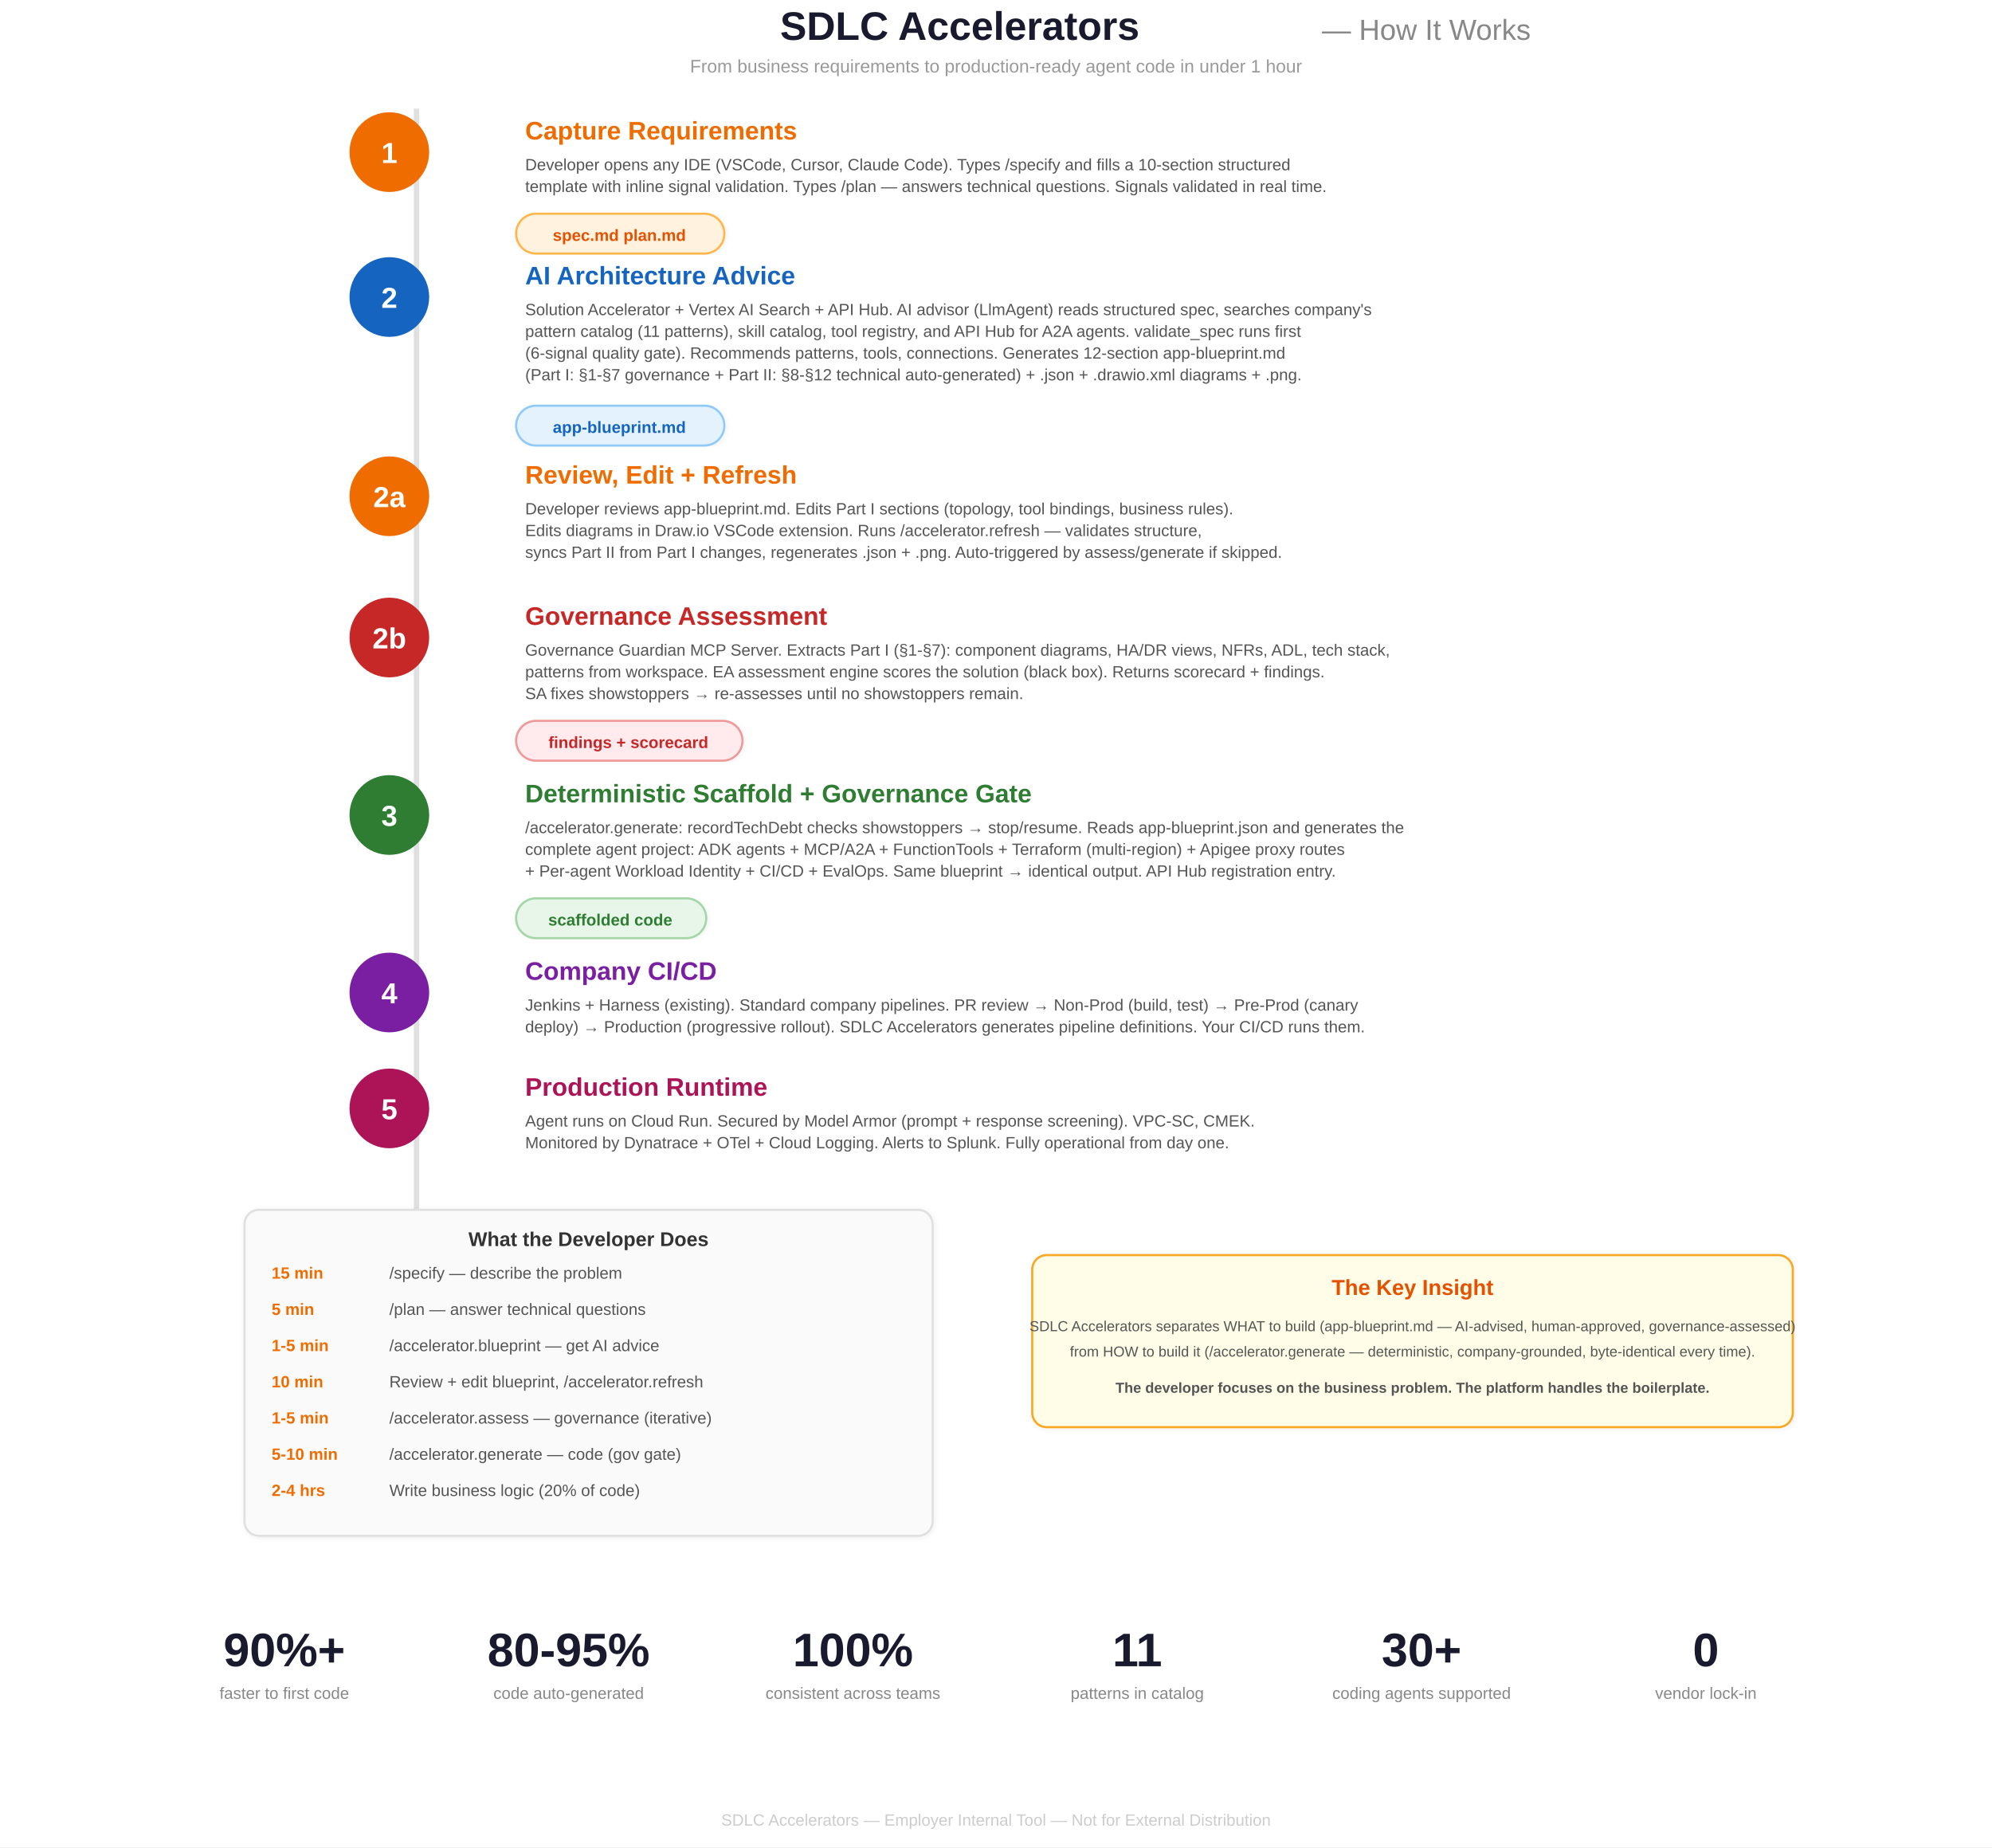
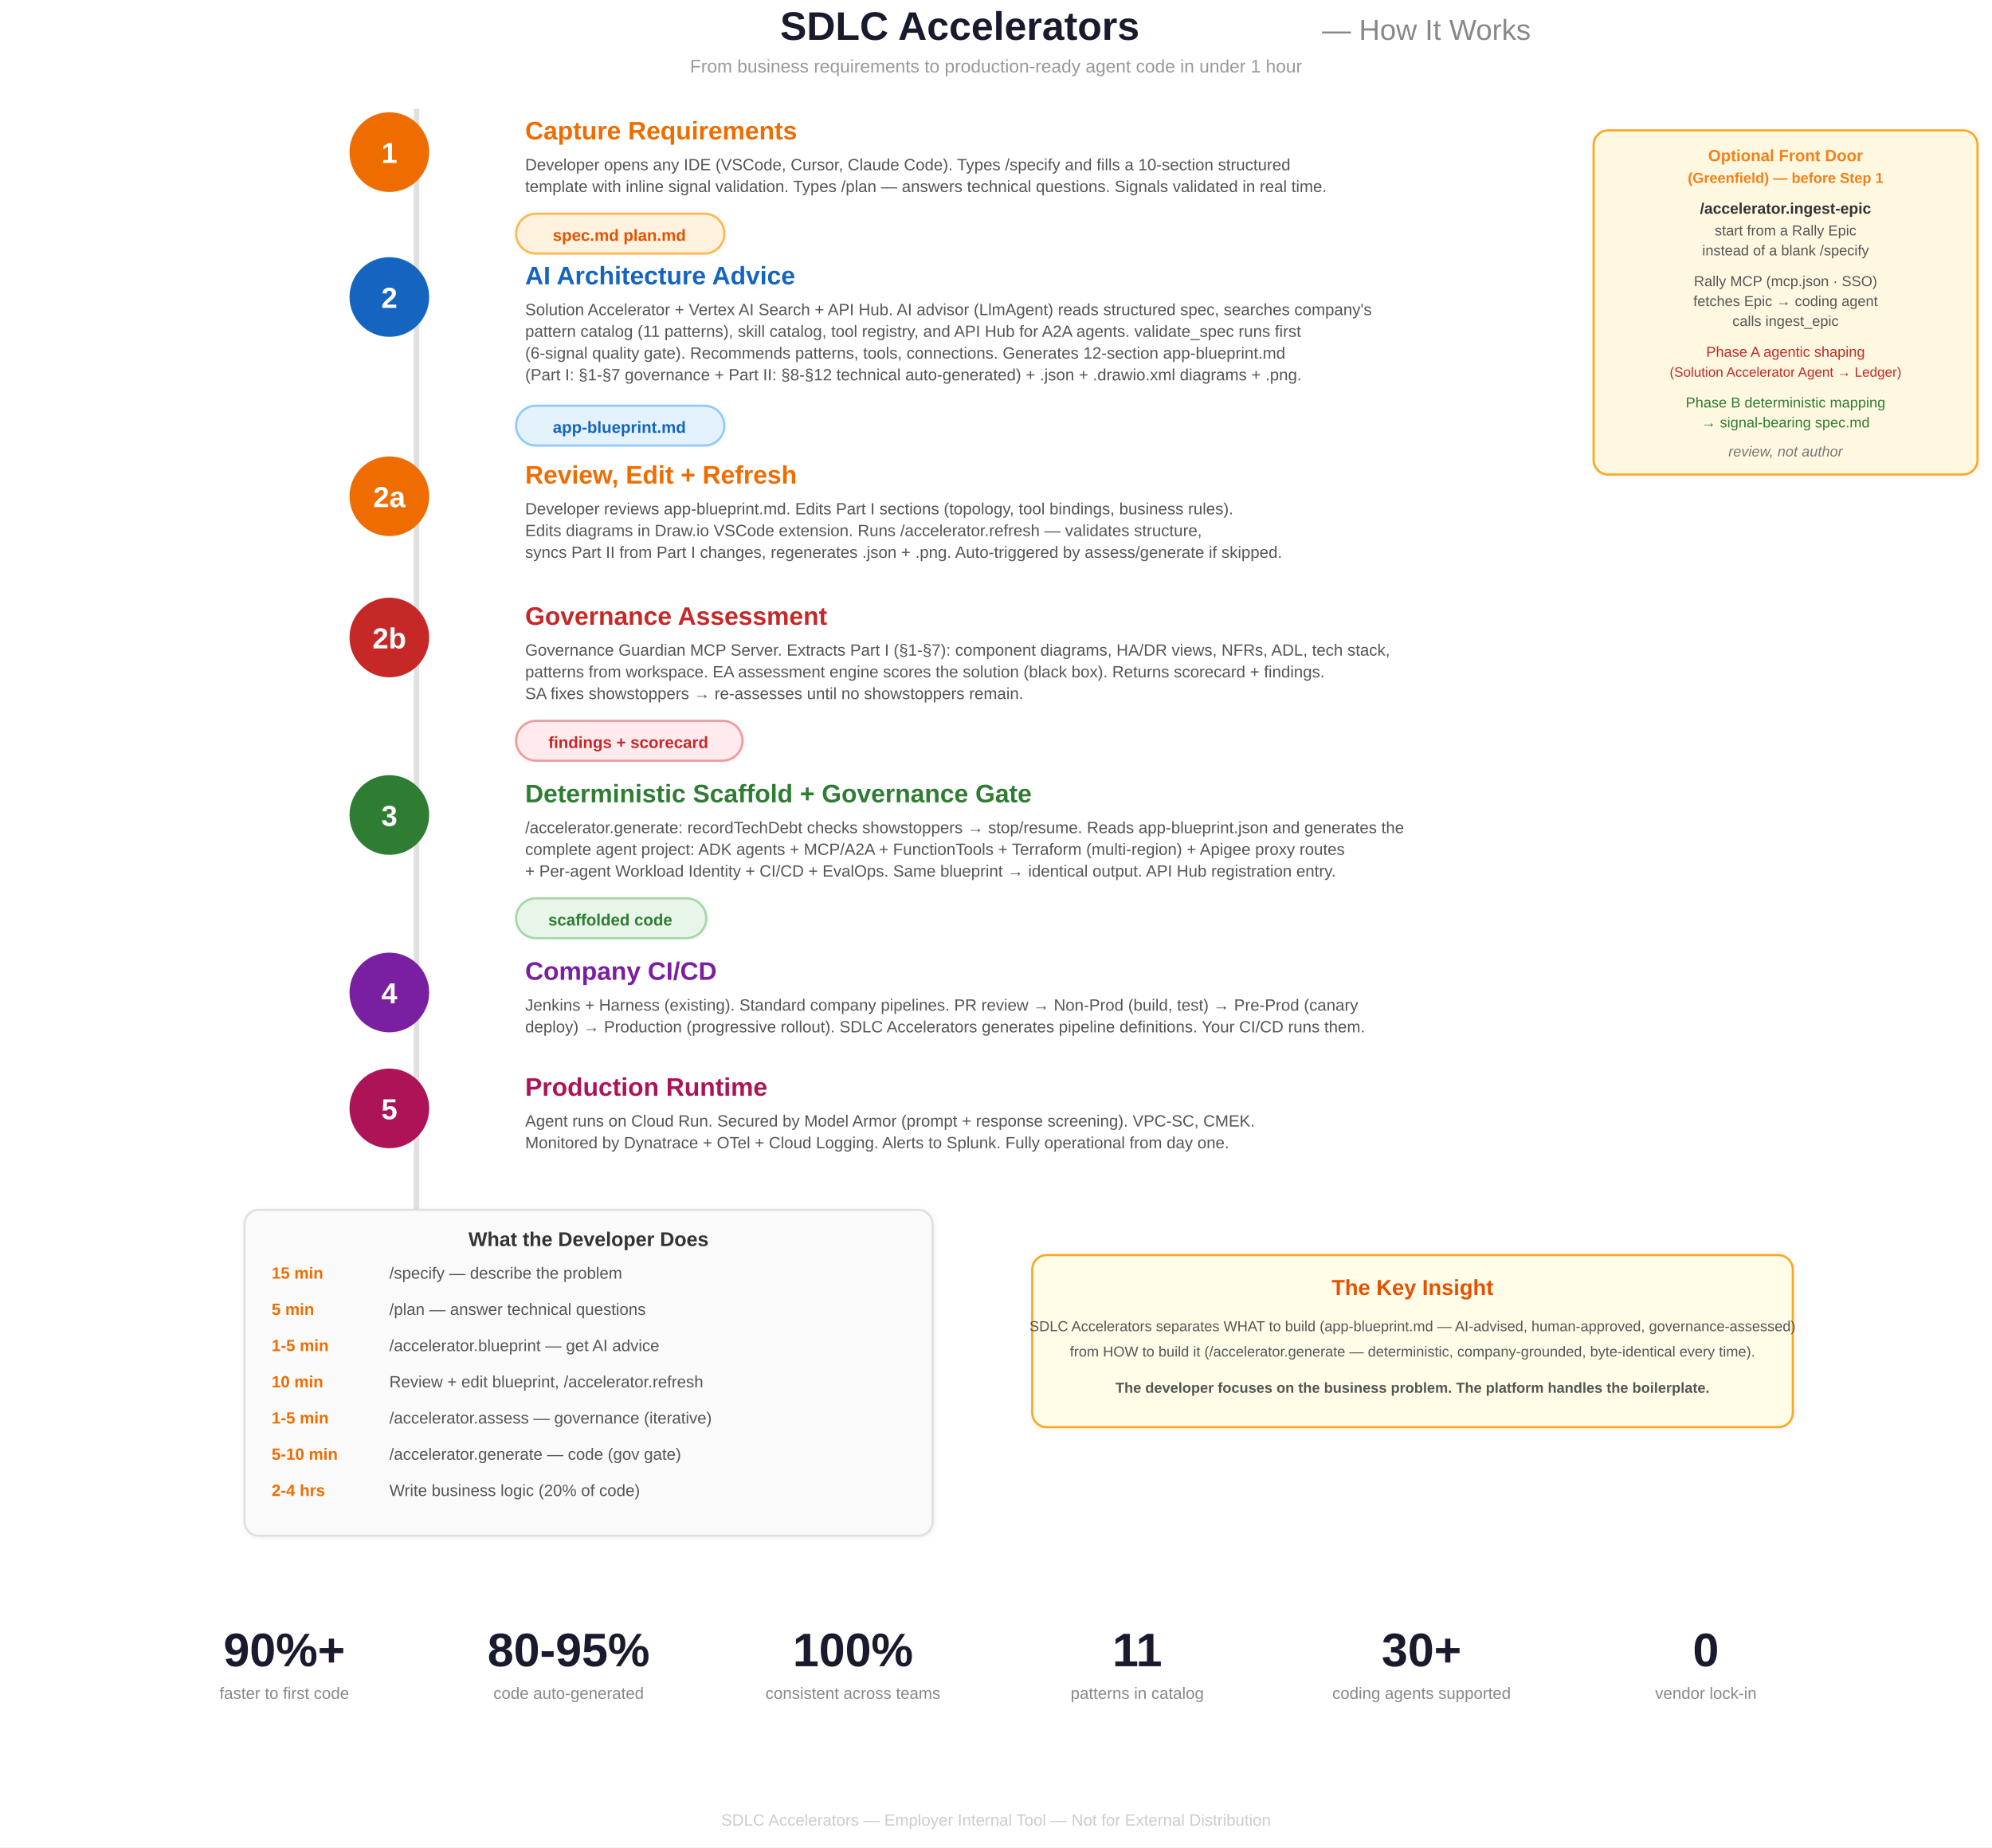
<svg xmlns="http://www.w3.org/2000/svg" viewBox="0 0 1100 1020" width="1100" height="1020" font-family="'Segoe UI', 'Helvetica Neue', Arial, sans-serif">
  <defs>
    <filter id="sh" x="-3%" y="-3%" width="106%" height="106%">
      <feDropShadow dx="0.5" dy="0.5" stdDeviation="1.5" flood-color="#00000010" />
    </filter>
+     <marker id="ga" markerWidth="7" markerHeight="5" refX="6" refY="2.5" orient="auto">
+       <polygon points="0 0, 7 2.5, 0 5" fill="#bbb" />
+     </marker>
  </defs>
  <rect x="0" y="0" width="1100" height="1020" fill="#FFFFFF" />
  <line x1="230" y1="60" x2="230" y2="810" stroke="#E0E0E0" stroke-width="3" />
  <text x="530" y="22" font-size="22" font-weight="bold" fill="#1a1a2e" text-anchor="middle">SDLC Accelerators</text>
  <text x="730" y="22" font-size="16" font-weight="normal" fill="#888" text-anchor="start">— How It Works</text>
  <text x="550" y="40" font-size="10" font-weight="normal" fill="#999" text-anchor="middle">From business requirements to production-ready agent code in under 1 hour</text>
+   <rect x="880" y="72" width="212" height="190" rx="8" fill="#FFF8E1" stroke="#F9A825" stroke-width="1.2" filter="url(#sh)" />
+   <text x="986" y="89" font-size="9" font-weight="bold" fill="#F57F17" text-anchor="middle">Optional Front Door</text>
+   <text x="986" y="101" font-size="8" font-weight="bold" fill="#F57F17" text-anchor="middle">(Greenfield) — before Step 1</text>
+   <text x="986" y="118" font-size="8.5" font-weight="bold" fill="#333" text-anchor="middle">/accelerator.ingest-epic</text>
+   <text x="986" y="130" font-size="8" fill="#555" text-anchor="middle">start from a Rally Epic</text>
+   <text x="986" y="141" font-size="8" fill="#555" text-anchor="middle">instead of a blank /specify</text>
+   <text x="986" y="158" font-size="8" fill="#555" text-anchor="middle">Rally MCP (mcp.json · SSO)</text>
+   <text x="986" y="169" font-size="8" fill="#555" text-anchor="middle">fetches Epic → coding agent</text>
+   <text x="986" y="180" font-size="8" fill="#555" text-anchor="middle">calls ingest_epic</text>
+   <text x="986" y="197" font-size="8" fill="#C62828" text-anchor="middle">Phase A agentic shaping</text>
+   <text x="986" y="208" font-size="7.5" fill="#C62828" text-anchor="middle">(Solution Accelerator Agent → Ledger)</text>
+   <text x="986" y="225" font-size="8" fill="#2E7D32" text-anchor="middle">Phase B deterministic mapping</text>
+   <text x="986" y="236" font-size="8" fill="#2E7D32" text-anchor="middle">→ signal-bearing spec.md</text>
+   <text x="986" y="252" font-size="8" font-style="italic" fill="#777" text-anchor="middle">review, not author</text>
  <circle cx="215" cy="84" r="22" fill="#EF6C00" />
  <text x="215" y="90" font-size="16" font-weight="bold" fill="#FFF" text-anchor="middle">1</text>
  <text x="290" y="77" font-size="14" font-weight="bold" fill="#EF6C00" text-anchor="start">Capture Requirements</text>
  <text x="290" y="94" font-size="9" font-weight="normal" fill="#555" text-anchor="start">Developer opens any IDE (VSCode, Cursor, Claude Code). Types /specify and fills a 10-section structured</text>
  <text x="290" y="106" font-size="9" font-weight="normal" fill="#555" text-anchor="start">template with inline signal validation. Types /plan — answers technical questions. Signals validated in real time.</text>
  <rect x="285" y="118" width="115" height="22" rx="11" fill="#FFF3E0" stroke="#FFB74D" stroke-width="1.2" filter="url(#sh)" />
  <text x="342" y="133" font-size="9" font-weight="bold" fill="#E65100" text-anchor="middle">spec.md  plan.md</text>
  <circle cx="215" cy="164" r="22" fill="#1565C0" />
  <text x="215" y="170" font-size="16" font-weight="bold" fill="#FFF" text-anchor="middle">2</text>
  <text x="290" y="157" font-size="14" font-weight="bold" fill="#1565C0" text-anchor="start">AI Architecture Advice</text>
  <text x="290" y="174" font-size="9" font-weight="normal" fill="#555" text-anchor="start">Solution Accelerator + Vertex AI Search + API Hub. AI advisor (LlmAgent) reads structured spec, searches company's</text>
  <text x="290" y="186" font-size="9" font-weight="normal" fill="#555" text-anchor="start">pattern catalog (11 patterns), skill catalog, tool registry, and API Hub for A2A agents. validate_spec runs first</text>
  <text x="290" y="198" font-size="9" font-weight="normal" fill="#555" text-anchor="start">(6-signal quality gate). Recommends patterns, tools, connections. Generates 12-section app-blueprint.md</text>
  <text x="290" y="210" font-size="9" font-weight="normal" fill="#555" text-anchor="start">(Part I: §1-§7 governance + Part II: §8-§12 technical auto-generated) + .json + .drawio.xml diagrams + .png.</text>
  <rect x="285" y="224" width="115" height="22" rx="11" fill="#E3F2FD" stroke="#90CAF9" stroke-width="1.2" filter="url(#sh)" />
  <text x="342" y="239" font-size="9" font-weight="bold" fill="#1565C0" text-anchor="middle">app-blueprint.md</text>
  <circle cx="215" cy="274" r="22" fill="#EF6C00" />
  <text x="215" y="280" font-size="16" font-weight="bold" fill="#FFF" text-anchor="middle">2a</text>
  <text x="290" y="267" font-size="14" font-weight="bold" fill="#EF6C00" text-anchor="start">Review, Edit + Refresh</text>
  <text x="290" y="284" font-size="9" font-weight="normal" fill="#555" text-anchor="start">Developer reviews app-blueprint.md. Edits Part I sections (topology, tool bindings, business rules).</text>
  <text x="290" y="296" font-size="9" font-weight="normal" fill="#555" text-anchor="start">Edits diagrams in Draw.io VSCode extension. Runs /accelerator.refresh — validates structure,</text>
  <text x="290" y="308" font-size="9" font-weight="normal" fill="#555" text-anchor="start">syncs Part II from Part I changes, regenerates .json + .png. Auto-triggered by assess/generate if skipped.</text>
  <circle cx="215" cy="352" r="22" fill="#C62828" />
  <text x="215" y="358" font-size="16" font-weight="bold" fill="#FFF" text-anchor="middle">2b</text>
  <text x="290" y="345" font-size="14" font-weight="bold" fill="#C62828" text-anchor="start">Governance Assessment</text>
  <text x="290" y="362" font-size="9" font-weight="normal" fill="#555" text-anchor="start">Governance Guardian MCP Server. Extracts Part I (§1-§7): component diagrams, HA/DR views, NFRs, ADL, tech stack,</text>
  <text x="290" y="374" font-size="9" font-weight="normal" fill="#555" text-anchor="start">patterns from workspace. EA assessment engine scores the solution (black box). Returns scorecard + findings.</text>
  <text x="290" y="386" font-size="9" font-weight="normal" fill="#555" text-anchor="start">SA fixes showstoppers → re-assesses until no showstoppers remain.</text>
  <rect x="285" y="398" width="125" height="22" rx="11" fill="#FFEBEE" stroke="#EF9A9A" stroke-width="1.2" filter="url(#sh)" />
  <text x="347" y="413" font-size="9" font-weight="bold" fill="#C62828" text-anchor="middle">findings + scorecard</text>
  <circle cx="215" cy="450" r="22" fill="#2E7D32" />
  <text x="215" y="456" font-size="16" font-weight="bold" fill="#FFF" text-anchor="middle">3</text>
  <text x="290" y="443" font-size="14" font-weight="bold" fill="#2E7D32" text-anchor="start">Deterministic Scaffold + Governance Gate</text>
  <text x="290" y="460" font-size="9" font-weight="normal" fill="#555" text-anchor="start">/accelerator.generate: recordTechDebt checks showstoppers → stop/resume. Reads app-blueprint.json and generates the</text>
  <text x="290" y="472" font-size="9" font-weight="normal" fill="#555" text-anchor="start">complete agent project: ADK agents + MCP/A2A + FunctionTools + Terraform (multi-region) + Apigee proxy routes</text>
  <text x="290" y="484" font-size="9" font-weight="normal" fill="#555" text-anchor="start">+ Per-agent Workload Identity + CI/CD + EvalOps. Same blueprint → identical output. API Hub registration entry.</text>
  <rect x="285" y="496" width="105" height="22" rx="11" fill="#E8F5E9" stroke="#A5D6A7" stroke-width="1.2" filter="url(#sh)" />
  <text x="337" y="511" font-size="9" font-weight="bold" fill="#2E7D32" text-anchor="middle">scaffolded code</text>
  <circle cx="215" cy="548" r="22" fill="#7B1FA2" />
  <text x="215" y="554" font-size="16" font-weight="bold" fill="#FFF" text-anchor="middle">4</text>
  <text x="290" y="541" font-size="14" font-weight="bold" fill="#7B1FA2" text-anchor="start">Company CI/CD</text>
  <text x="290" y="558" font-size="9" font-weight="normal" fill="#555" text-anchor="start">Jenkins + Harness (existing). Standard company pipelines. PR review → Non-Prod (build, test) → Pre-Prod (canary</text>
  <text x="290" y="570" font-size="9" font-weight="normal" fill="#555" text-anchor="start">deploy) → Production (progressive rollout). SDLC Accelerators generates pipeline definitions. Your CI/CD runs them.</text>
  <circle cx="215" cy="612" r="22" fill="#AD1457" />
  <text x="215" y="618" font-size="16" font-weight="bold" fill="#FFF" text-anchor="middle">5</text>
  <text x="290" y="605" font-size="14" font-weight="bold" fill="#AD1457" text-anchor="start">Production Runtime</text>
  <text x="290" y="622" font-size="9" font-weight="normal" fill="#555" text-anchor="start">Agent runs on Cloud Run. Secured by Model Armor (prompt + response screening). VPC-SC, CMEK.</text>
  <text x="290" y="634" font-size="9" font-weight="normal" fill="#555" text-anchor="start">Monitored by Dynatrace + OTel + Cloud Logging. Alerts to Splunk. Fully operational from day one.</text>
  <rect x="135" y="668" width="380" height="180" rx="8" fill="#FAFAFA" stroke="#E0E0E0" stroke-width="1.2" filter="url(#sh)" />
  <text x="325" y="688" font-size="11" font-weight="bold" fill="#333" text-anchor="middle">What the Developer Does</text>
  <text x="150" y="706" font-size="9" font-weight="bold" fill="#EF6C00" text-anchor="start">15 min</text>
  <text x="215" y="706" font-size="9" font-weight="normal" fill="#555" text-anchor="start">/specify — describe the problem</text>
  <text x="150" y="726" font-size="9" font-weight="bold" fill="#EF6C00" text-anchor="start">5 min</text>
  <text x="215" y="726" font-size="9" font-weight="normal" fill="#555" text-anchor="start">/plan — answer technical questions</text>
  <text x="150" y="746" font-size="9" font-weight="bold" fill="#EF6C00" text-anchor="start">1-5 min</text>
  <text x="215" y="746" font-size="9" font-weight="normal" fill="#555" text-anchor="start">/accelerator.blueprint — get AI advice</text>
  <text x="150" y="766" font-size="9" font-weight="bold" fill="#EF6C00" text-anchor="start">10 min</text>
  <text x="215" y="766" font-size="9" font-weight="normal" fill="#555" text-anchor="start">Review + edit blueprint, /accelerator.refresh</text>
  <text x="150" y="786" font-size="9" font-weight="bold" fill="#EF6C00" text-anchor="start">1-5 min</text>
  <text x="215" y="786" font-size="9" font-weight="normal" fill="#555" text-anchor="start">/accelerator.assess — governance (iterative)</text>
  <text x="150" y="806" font-size="9" font-weight="bold" fill="#EF6C00" text-anchor="start">5-10 min</text>
  <text x="215" y="806" font-size="9" font-weight="normal" fill="#555" text-anchor="start">/accelerator.generate — code (gov gate)</text>
  <text x="150" y="826" font-size="9" font-weight="bold" fill="#EF6C00" text-anchor="start">2-4 hrs</text>
  <text x="215" y="826" font-size="9" font-weight="normal" fill="#555" text-anchor="start">Write business logic (20% of code)</text>
  <rect x="570" y="693" width="420" height="95" rx="8" fill="#FFFDE7" stroke="#F9A825" stroke-width="1.2" filter="url(#sh)" />
  <text x="780" y="715" font-size="12" font-weight="bold" fill="#E65100" text-anchor="middle">The Key Insight</text>
  <text x="780" y="735" font-size="8" font-weight="normal" fill="#555" text-anchor="middle">SDLC Accelerators separates WHAT to build (app-blueprint.md — AI-advised, human-approved, governance-assessed)</text>
  <text x="780" y="749" font-size="8" font-weight="normal" fill="#555" text-anchor="middle">from HOW to build it (/accelerator.generate — deterministic, company-grounded, byte-identical every time).</text>
  <text x="780" y="769" font-size="8" font-weight="bold" fill="#555" text-anchor="middle">The developer focuses on the business problem. The platform handles the boilerplate.</text>
  <text x="157" y="920" font-size="26" font-weight="bold" fill="#1a1a2e" text-anchor="middle">90%+</text>
  <text x="157" y="938" font-size="9" font-weight="normal" fill="#888" text-anchor="middle">faster to first code</text>
  <text x="314" y="920" font-size="26" font-weight="bold" fill="#1a1a2e" text-anchor="middle">80-95%</text>
  <text x="314" y="938" font-size="9" font-weight="normal" fill="#888" text-anchor="middle">code auto-generated</text>
  <text x="471" y="920" font-size="26" font-weight="bold" fill="#1a1a2e" text-anchor="middle">100%</text>
  <text x="471" y="938" font-size="9" font-weight="normal" fill="#888" text-anchor="middle">consistent across teams</text>
  <text x="628" y="920" font-size="26" font-weight="bold" fill="#1a1a2e" text-anchor="middle">11</text>
  <text x="628" y="938" font-size="9" font-weight="normal" fill="#888" text-anchor="middle">patterns in catalog</text>
  <text x="785" y="920" font-size="26" font-weight="bold" fill="#1a1a2e" text-anchor="middle">30+</text>
  <text x="785" y="938" font-size="9" font-weight="normal" fill="#888" text-anchor="middle">coding agents supported</text>
  <text x="942" y="920" font-size="26" font-weight="bold" fill="#1a1a2e" text-anchor="middle">0</text>
  <text x="942" y="938" font-size="9" font-weight="normal" fill="#888" text-anchor="middle">vendor lock-in</text>
  <text x="550" y="1008" font-size="9" font-weight="normal" fill="#CCC" text-anchor="middle">SDLC Accelerators — Employer Internal Tool — Not for External Distribution</text>
</svg>
